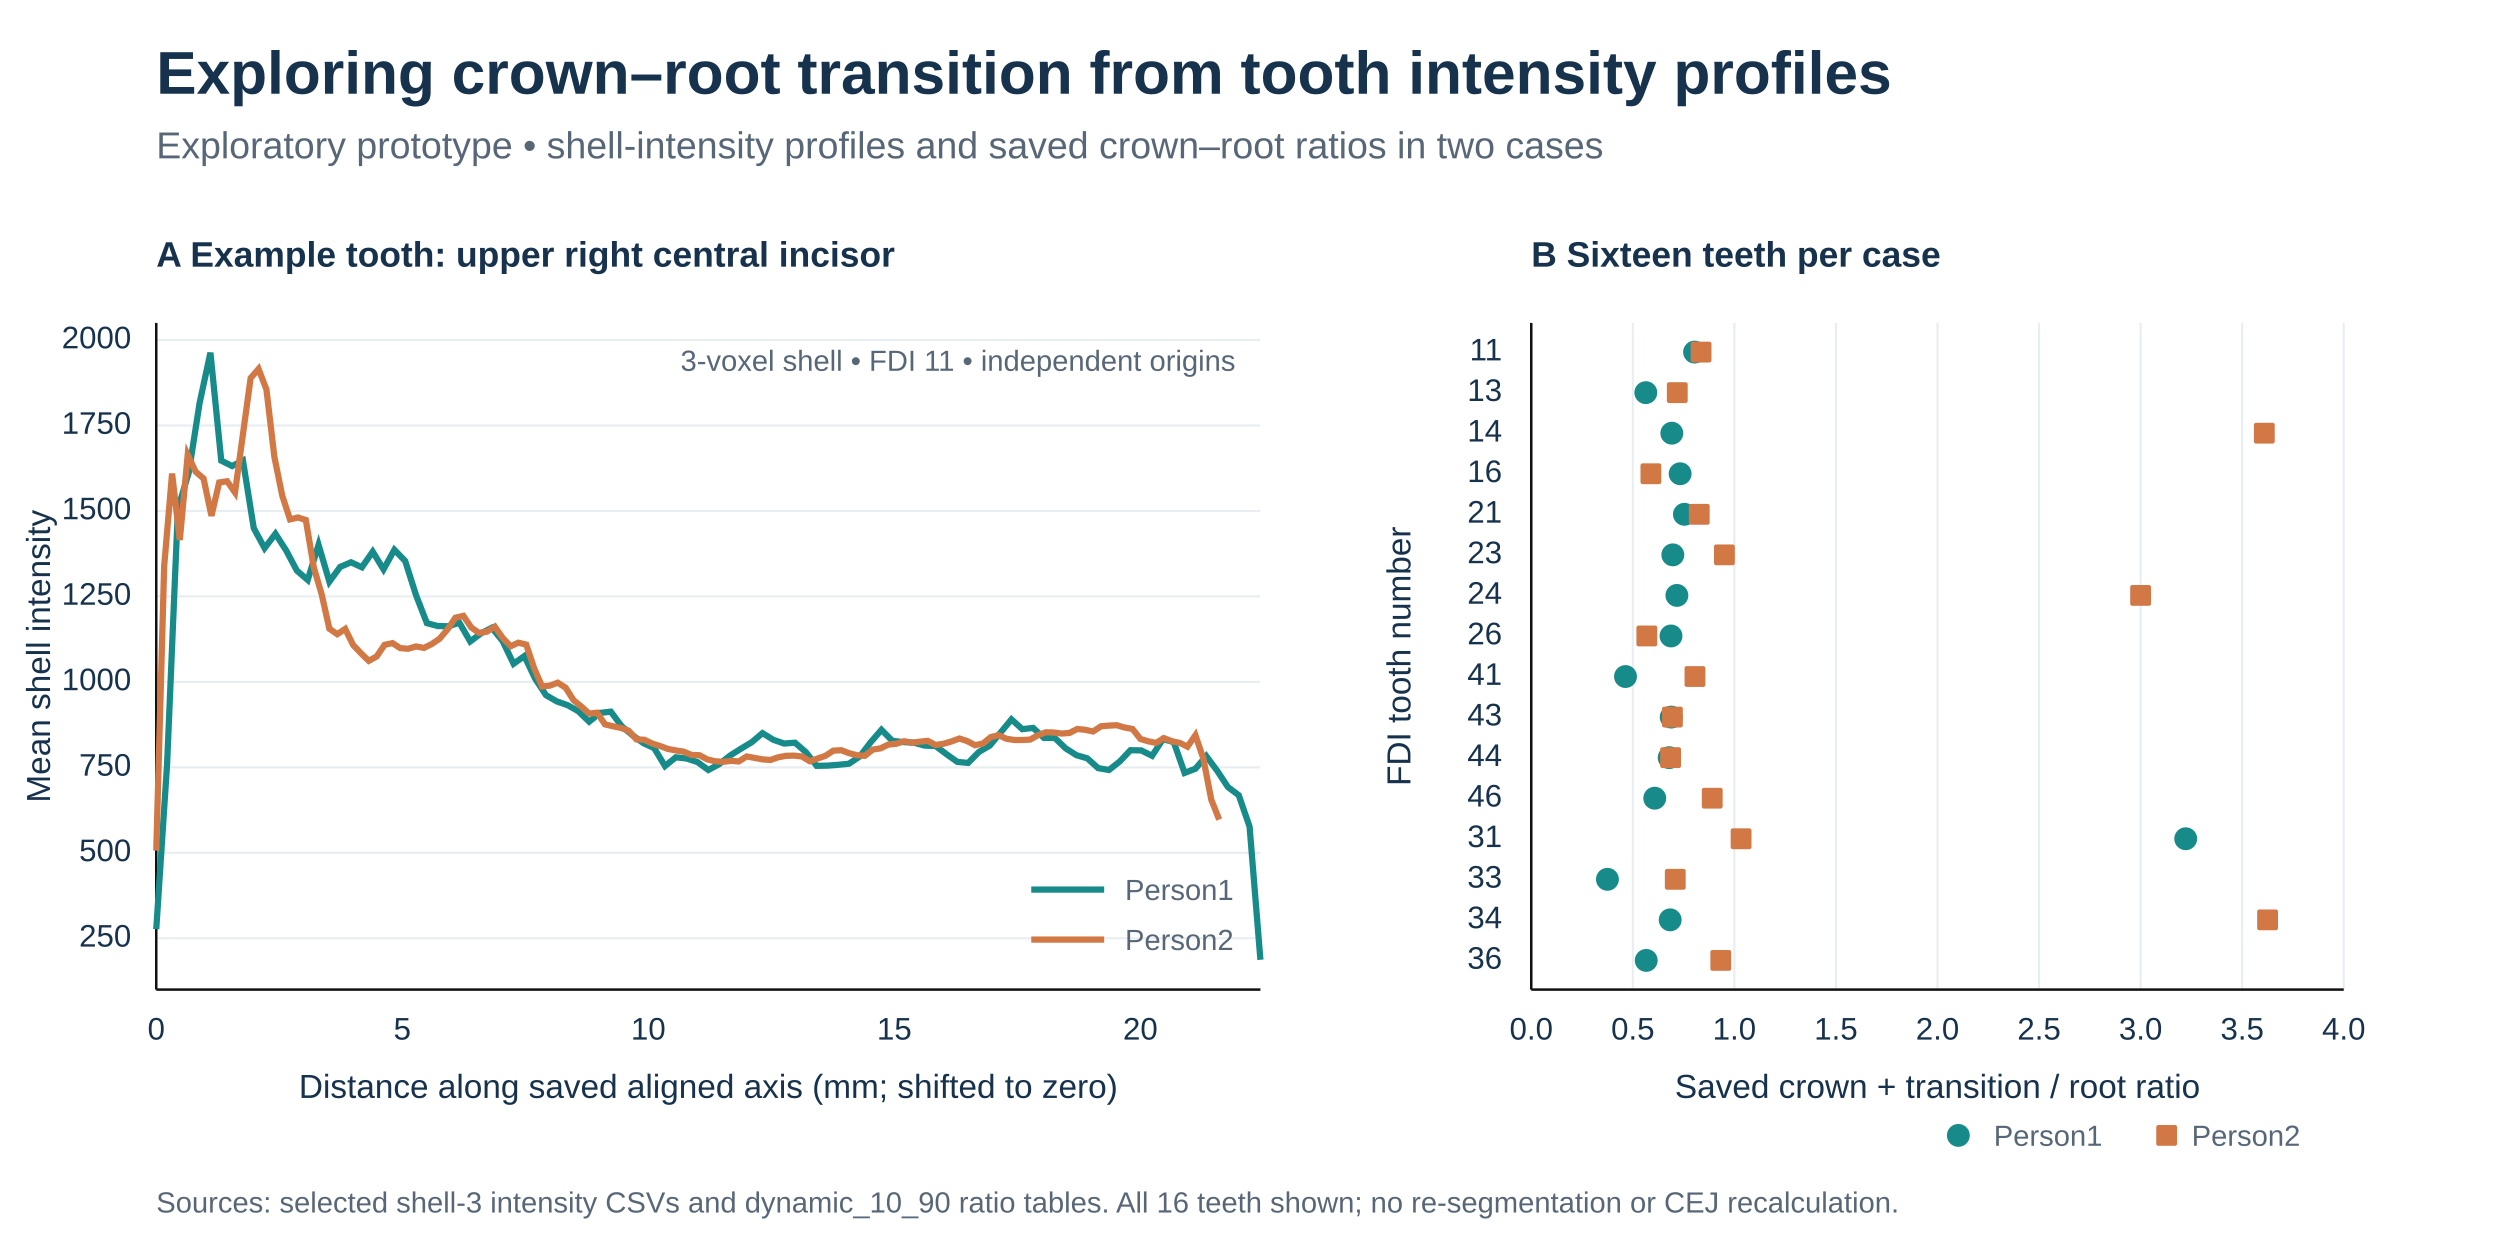
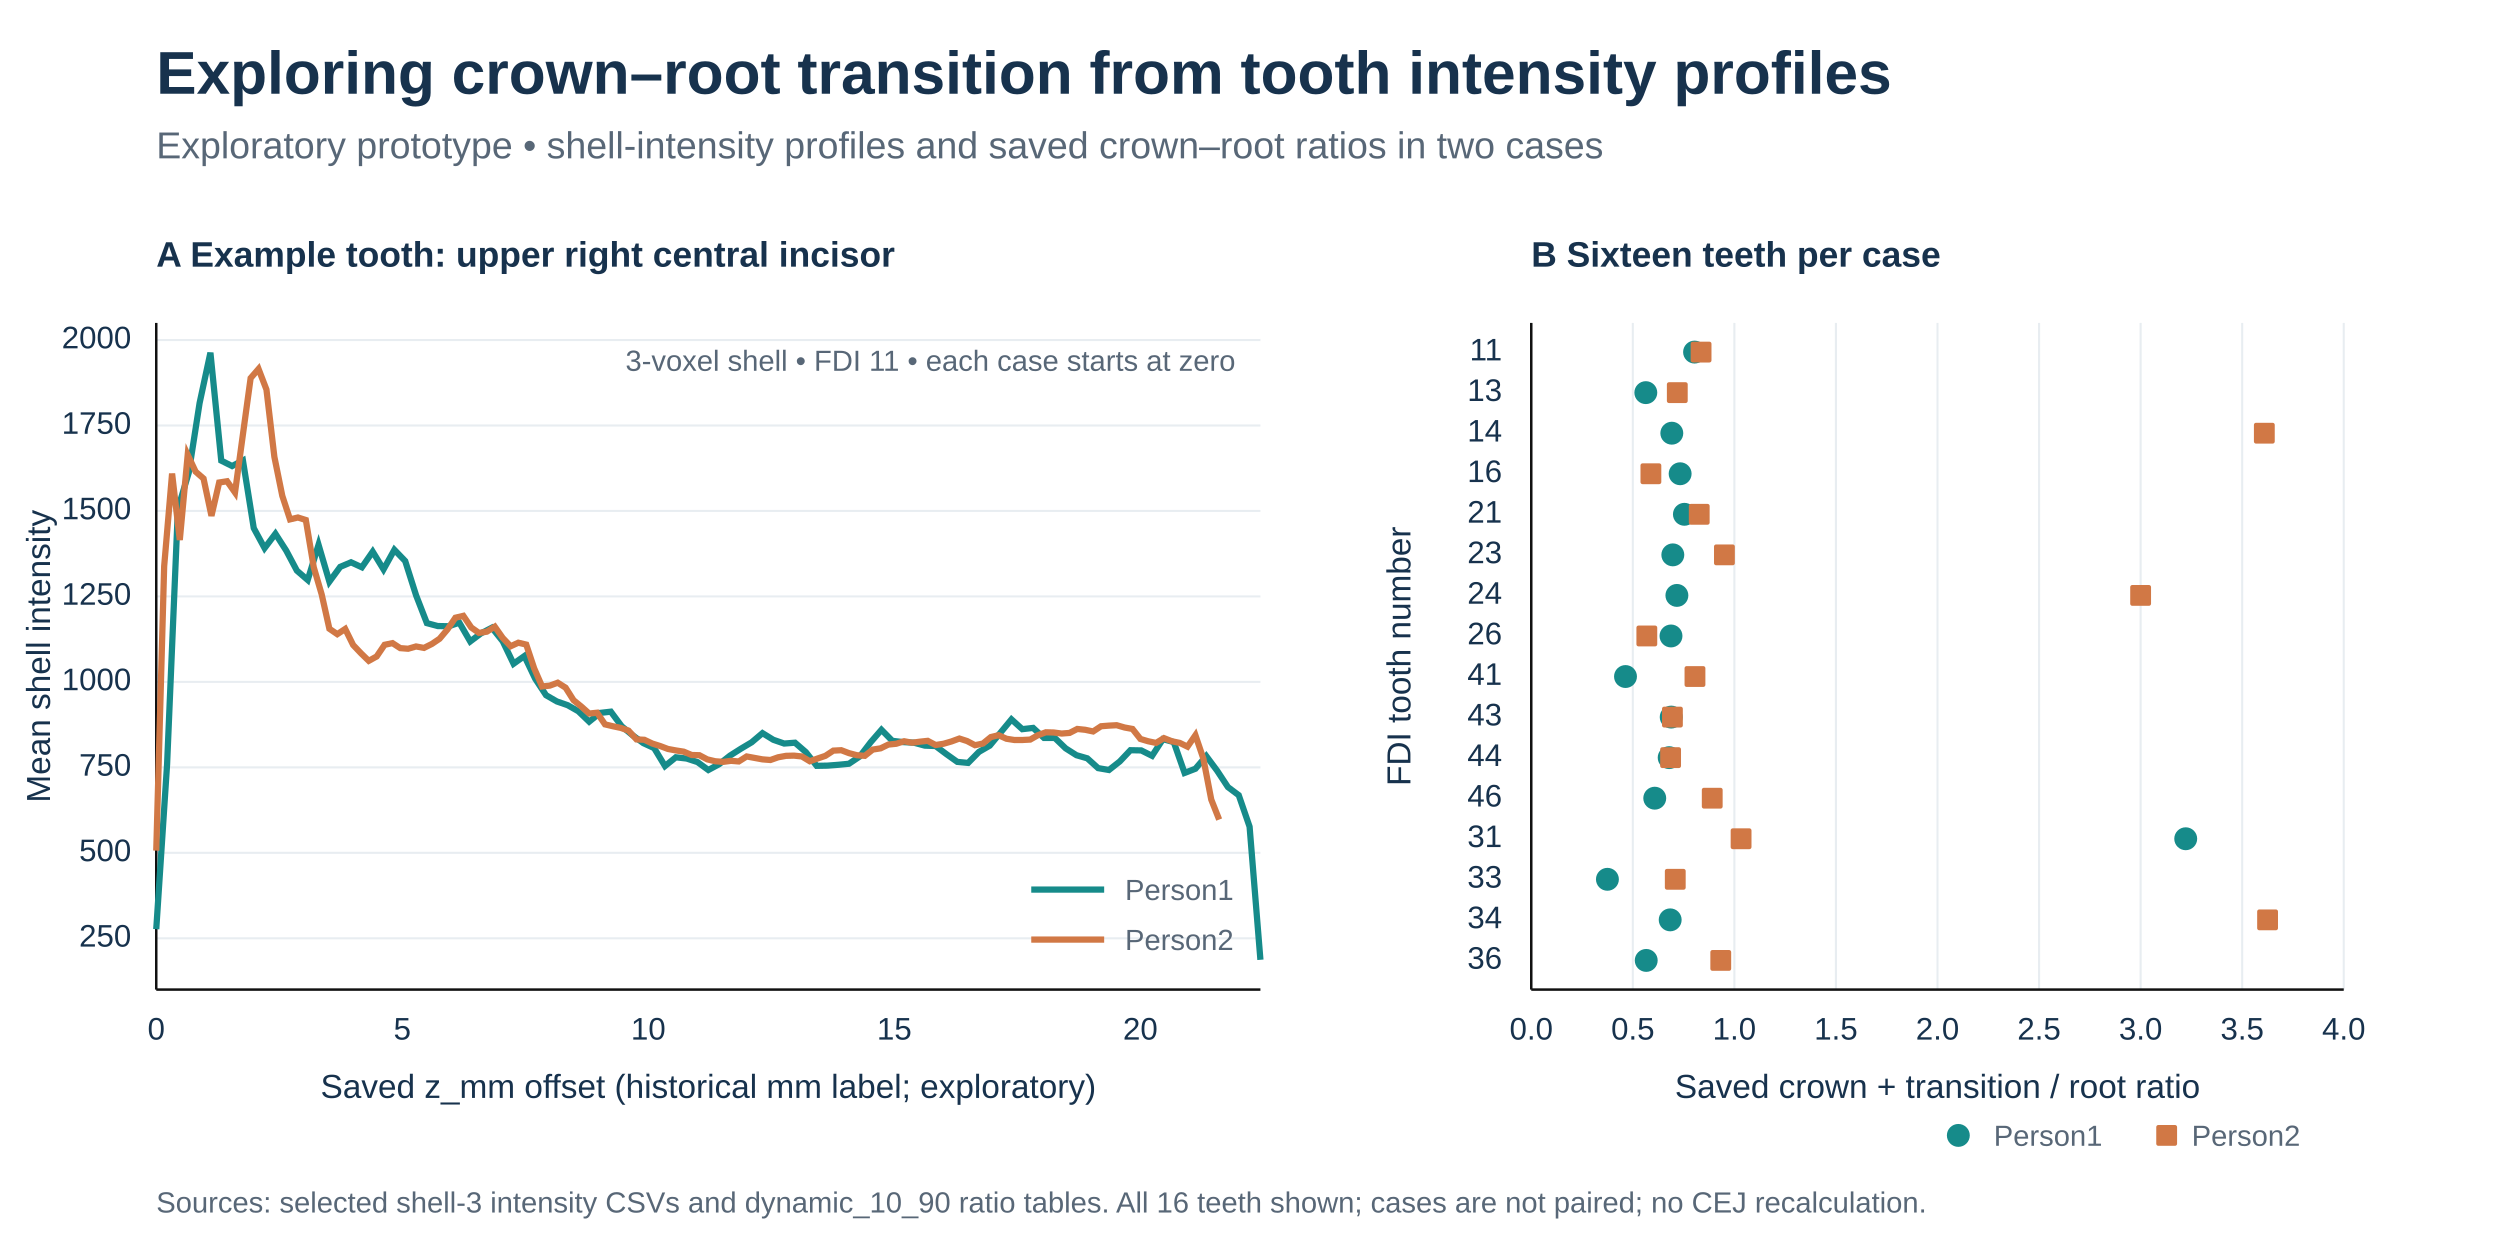
<svg xmlns="http://www.w3.org/2000/svg" width="1200" height="600" viewBox="0 0 1200 600">
  <style>
text{font-family:Arial,Helvetica,sans-serif;fill:#17324D} .tick{font-size:15px} .small{font-size:14px;fill:#586777}
.axis{stroke:#111;stroke-width:1.2}.title{font-size:29px;font-weight:700}.subtitle{font-size:18px;fill:#586777}
.panel{font-size:17px;font-weight:700}.label{font-size:16px}
</style>
  <rect width="100%" height="100%" fill="white" />
  <text x="75" y="45" class="title">Exploring crown–root transition from tooth intensity profiles</text>
  <text x="75" y="76" class="subtitle">Exploratory prototype • shell-intensity profiles and saved crown–root ratios in two cases</text>
  <text x="75" y="128" class="panel">A  Example tooth: upper right central incisor</text>
  <line x1="75" y1="450.385" x2="605" y2="450.385" stroke="#D5DEE5" stroke-opacity=".55" />
  <line x1="75" y1="409.359" x2="605" y2="409.359" stroke="#D5DEE5" stroke-opacity=".55" />
  <line x1="75" y1="368.333" x2="605" y2="368.333" stroke="#D5DEE5" stroke-opacity=".55" />
  <line x1="75" y1="327.308" x2="605" y2="327.308" stroke="#D5DEE5" stroke-opacity=".55" />
  <line x1="75" y1="286.282" x2="605" y2="286.282" stroke="#D5DEE5" stroke-opacity=".55" />
  <line x1="75" y1="245.256" x2="605" y2="245.256" stroke="#D5DEE5" stroke-opacity=".55" />
  <line x1="75" y1="204.231" x2="605" y2="204.231" stroke="#D5DEE5" stroke-opacity=".55" />
  <line x1="75" y1="163.205" x2="605" y2="163.205" stroke="#D5DEE5" stroke-opacity=".55" />
  <line x1="75" y1="155" x2="75" y2="475" class="axis" />
  <line x1="75" y1="475" x2="605" y2="475" class="axis" />
  <text x="63" y="454.385" text-anchor="end" class="tick">250</text>
  <text x="63" y="413.359" text-anchor="end" class="tick">500</text>
  <text x="63" y="372.333" text-anchor="end" class="tick">750</text>
  <text x="63" y="331.308" text-anchor="end" class="tick">1000</text>
  <text x="63" y="290.282" text-anchor="end" class="tick">1250</text>
  <text x="63" y="249.256" text-anchor="end" class="tick">1500</text>
  <text x="63" y="208.231" text-anchor="end" class="tick">1750</text>
  <text x="63" y="167.205" text-anchor="end" class="tick">2000</text>
  <text x="75" y="499" text-anchor="middle" class="tick">0</text>
  <text x="193.093" y="499" text-anchor="middle" class="tick">5</text>
  <text x="311.185" y="499" text-anchor="middle" class="tick">10</text>
  <text x="429.278" y="499" text-anchor="middle" class="tick">15</text>
  <text x="547.371" y="499" text-anchor="middle" class="tick">20</text>
  <polyline points="75.0,446.0 80.2,366.9 85.4,244.2 90.6,226.9 95.8,193.5 101.0,169.3 106.2,221.1 111.4,223.7 116.6,221.0 121.8,253.5 127.0,263.1 132.2,256.2 137.4,264.3 142.5,273.9 147.7,278.4 152.9,261.5 158.1,279.2 163.3,272.1 168.5,269.9 173.7,272.3 178.9,264.8 184.1,273.3 189.3,263.9 194.5,269.3 199.7,285.7 204.9,299.1 210.1,300.5 215.3,300.6 220.5,298.9 225.7,307.9 230.9,304.0 236.1,301.3 241.3,307.8 246.5,318.6 251.7,314.9 256.9,325.8 262.1,333.7 267.3,336.7 272.5,338.5 277.6,341.4 282.8,346.4 288.0,342.2 293.2,341.6 298.4,348.6 303.6,352.9 308.8,356.7 314.0,359.1 319.2,367.7 324.4,363.5 329.6,364.1 334.8,365.8 340.0,369.6 345.2,366.8 350.4,362.7 355.6,359.4 360.8,356.3 366.0,351.9 371.2,355.1 376.4,356.9 381.6,356.5 386.8,361.0 392.0,367.6 397.2,367.5 402.4,367.1 407.5,366.6 412.7,363.1 417.9,356.3 423.1,350.3 428.3,355.6 433.5,356.2 438.7,356.5 443.9,357.9 449.1,358.1 454.3,362.0 459.5,365.7 464.7,366.2 469.9,360.9 475.1,357.9 480.3,351.6 485.5,345.3 490.7,350.0 495.9,349.4 501.1,354.2 506.3,354.2 511.5,359.2 516.7,362.5 521.9,364.0 527.1,368.7 532.3,369.6 537.5,365.5 542.6,360.1 547.8,360.2 553.0,362.8 558.2,354.8 563.4,356.2 568.6,371.0 573.8,369.0 579.0,362.9 584.2,369.9 589.4,377.8 594.6,381.7 599.8,396.8 605.0,460.7" fill="none" stroke="#168B8A" stroke-width="3" />
  <polyline points="75.0,408.3 78.8,271.8 82.6,227.3 86.3,259.2 90.1,218.3 93.9,226.4 97.7,229.7 101.5,247.6 105.2,231.6 109.0,231.0 112.8,236.4 116.6,208.5 120.3,181.5 124.1,177.1 127.9,187.0 131.7,219.3 135.5,238.0 139.2,249.3 143.0,248.4 146.8,249.6 150.6,272.3 154.4,285.3 158.1,301.8 161.9,304.4 165.7,301.9 169.5,309.6 173.3,313.6 177.0,317.2 180.8,315.1 184.6,309.5 188.4,308.7 192.1,311.1 195.9,311.4 199.7,310.3 203.5,311.0 207.3,309.1 211.0,306.6 214.8,302.1 218.6,296.5 222.4,295.6 226.2,301.2 229.9,303.8 233.7,303.2 237.5,300.8 241.3,306.2 245.1,310.2 248.8,308.5 252.6,309.4 256.4,320.8 260.2,329.5 263.9,329.1 267.7,327.7 271.5,330.1 275.3,336.1 279.1,339.2 282.8,342.5 286.6,342.1 290.4,347.7 294.2,348.6 298.0,349.4 301.7,350.7 305.5,354.9 309.3,355.1 313.1,356.9 316.9,358.1 320.6,359.5 324.4,360.2 328.2,360.8 332.0,362.4 335.7,362.5 339.5,364.5 343.3,365.4 347.1,365.7 350.9,365.2 354.6,365.5 358.4,363.1 362.2,363.8 366.0,364.5 369.8,364.8 373.5,363.5 377.3,362.8 381.1,362.7 384.9,363.1 388.7,365.4 392.4,364.1 396.2,362.8 400.0,360.3 403.8,360.1 407.5,361.5 411.3,362.5 415.1,362.8 418.9,359.8 422.7,359.2 426.4,357.4 430.2,357.0 434.0,355.8 437.8,356.5 441.6,356.0 445.3,355.6 449.1,357.6 452.9,357.0 456.7,355.9 460.5,354.5 464.2,355.7 468.0,357.7 471.8,356.9 475.6,353.8 479.3,352.9 483.1,354.6 486.9,355.2 490.7,355.2 494.5,355.0 498.2,352.9 502.0,351.5 505.8,351.6 509.6,352.1 513.4,351.8 517.1,349.9 520.9,350.3 524.7,351.1 528.5,348.6 532.3,348.3 536.0,348.1 539.8,349.2 543.6,349.9 547.4,354.7 551.1,355.8 554.9,356.6 558.7,354.3 562.5,355.8 566.3,356.6 570.0,358.4 573.8,352.9 577.6,364.1 581.4,383.8 585.2,393.4" fill="none" stroke="#D17845" stroke-width="3" />
-   <text x="593" y="178" text-anchor="end" class="small">3-voxel shell • FDI 11 • independent origins</text>
-   <text x="340" y="527" text-anchor="middle" class="label">Distance along saved aligned axis (mm; shifted to zero)</text>
+   <text x="593" y="178" text-anchor="end" class="small">3-voxel shell • FDI 11 • each case starts at zero</text>
+   <text x="340" y="527" text-anchor="middle" class="label">Saved z_mm offset (historical mm label; exploratory)</text>
  <text x="24" y="315" text-anchor="middle" class="label" transform="rotate(-90 24 315)">Mean shell intensity</text>
  <line x1="495" y1="427" x2="530" y2="427" stroke="#168B8A" stroke-width="3" />
  <text x="540" y="432" class="small">Person1</text>
  <line x1="495" y1="451" x2="530" y2="451" stroke="#D17845" stroke-width="3" />
  <text x="540" y="456" class="small">Person2</text>
  <text x="735" y="128" class="panel">B  Sixteen teeth per case</text>
  <line x1="735" y1="155" x2="735" y2="475" stroke="#D5DEE5" stroke-opacity=".55" />
  <line x1="783.75" y1="155" x2="783.75" y2="475" stroke="#D5DEE5" stroke-opacity=".55" />
  <line x1="832.5" y1="155" x2="832.5" y2="475" stroke="#D5DEE5" stroke-opacity=".55" />
  <line x1="881.25" y1="155" x2="881.25" y2="475" stroke="#D5DEE5" stroke-opacity=".55" />
  <line x1="930" y1="155" x2="930" y2="475" stroke="#D5DEE5" stroke-opacity=".55" />
  <line x1="978.75" y1="155" x2="978.75" y2="475" stroke="#D5DEE5" stroke-opacity=".55" />
  <line x1="1027.5" y1="155" x2="1027.5" y2="475" stroke="#D5DEE5" stroke-opacity=".55" />
  <line x1="1076.25" y1="155" x2="1076.25" y2="475" stroke="#D5DEE5" stroke-opacity=".55" />
  <line x1="1125" y1="155" x2="1125" y2="475" stroke="#D5DEE5" stroke-opacity=".55" />
  <line x1="735" y1="155" x2="735" y2="475" class="axis" />
  <line x1="735" y1="475" x2="1125" y2="475" class="axis" />
  <text x="735" y="499" text-anchor="middle" class="tick">0.0</text>
  <text x="783.75" y="499" text-anchor="middle" class="tick">0.5</text>
  <text x="832.5" y="499" text-anchor="middle" class="tick">1.0</text>
  <text x="881.25" y="499" text-anchor="middle" class="tick">1.5</text>
  <text x="930" y="499" text-anchor="middle" class="tick">2.0</text>
  <text x="978.75" y="499" text-anchor="middle" class="tick">2.5</text>
  <text x="1027.5" y="499" text-anchor="middle" class="tick">3.0</text>
  <text x="1076.25" y="499" text-anchor="middle" class="tick">3.5</text>
  <text x="1125" y="499" text-anchor="middle" class="tick">4.0</text>
  <text x="721" y="173" text-anchor="end" class="tick">11</text>
  <circle cx="813.39" cy="169" r="5.5" fill="#168B8A" />
  <rect x="811.51" y="164" width="10" height="10" rx="1" fill="#D17845" />
  <text x="721" y="192.467" text-anchor="end" class="tick">13</text>
  <circle cx="789.99" cy="188.467" r="5.5" fill="#168B8A" />
  <rect x="800.102" y="183.467" width="10" height="10" rx="1" fill="#D17845" />
  <text x="721" y="211.933" text-anchor="end" class="tick">14</text>
  <circle cx="802.47" cy="207.933" r="5.5" fill="#168B8A" />
  <rect x="1081.878" y="202.933" width="10" height="10" rx="1" fill="#D17845" />
  <text x="721" y="231.4" text-anchor="end" class="tick">16</text>
  <circle cx="806.467" cy="227.4" r="5.5" fill="#168B8A" />
  <rect x="787.428" y="222.4" width="10" height="10" rx="1" fill="#D17845" />
  <text x="721" y="250.867" text-anchor="end" class="tick">21</text>
  <circle cx="808.515" cy="246.867" r="5.5" fill="#168B8A" />
  <rect x="810.632" y="241.867" width="10" height="10" rx="1" fill="#D17845" />
  <text x="721" y="270.333" text-anchor="end" class="tick">23</text>
  <circle cx="802.957" cy="266.333" r="5.5" fill="#168B8A" />
  <rect x="822.722" y="261.333" width="10" height="10" rx="1" fill="#D17845" />
  <text x="721" y="289.8" text-anchor="end" class="tick">24</text>
  <circle cx="804.908" cy="285.8" r="5.5" fill="#168B8A" />
  <rect x="1022.5" y="280.8" width="10" height="10" rx="1" fill="#D17845" />
  <text x="721" y="309.267" text-anchor="end" class="tick">26</text>
  <circle cx="802.08" cy="305.267" r="5.5" fill="#168B8A" />
  <rect x="785.477" y="300.267" width="10" height="10" rx="1" fill="#D17845" />
  <text x="721" y="328.733" text-anchor="end" class="tick">41</text>
  <circle cx="780.24" cy="324.733" r="5.5" fill="#168B8A" />
  <rect x="808.585" y="319.733" width="10" height="10" rx="1" fill="#D17845" />
  <text x="721" y="348.2" text-anchor="end" class="tick">43</text>
  <circle cx="802.178" cy="344.2" r="5.5" fill="#168B8A" />
  <rect x="797.763" y="339.2" width="10" height="10" rx="1" fill="#D17845" />
  <text x="721" y="367.667" text-anchor="end" class="tick">44</text>
  <circle cx="801.202" cy="363.667" r="5.5" fill="#168B8A" />
  <rect x="796.885" y="358.667" width="10" height="10" rx="1" fill="#D17845" />
  <text x="721" y="387.133" text-anchor="end" class="tick">46</text>
  <circle cx="794.28" cy="383.133" r="5.5" fill="#168B8A" />
  <rect x="816.872" y="378.133" width="10" height="10" rx="1" fill="#D17845" />
  <text x="721" y="406.6" text-anchor="end" class="tick">31</text>
  <circle cx="1049.145" cy="402.6" r="5.5" fill="#168B8A" />
  <rect x="830.717" y="397.6" width="10" height="10" rx="1" fill="#D17845" />
  <text x="721" y="426.067" text-anchor="end" class="tick">33</text>
  <circle cx="771.562" cy="422.067" r="5.5" fill="#168B8A" />
  <rect x="799.128" y="417.067" width="10" height="10" rx="1" fill="#D17845" />
  <text x="721" y="445.533" text-anchor="end" class="tick">34</text>
  <circle cx="801.69" cy="441.533" r="5.5" fill="#168B8A" />
  <rect x="1083.438" y="436.533" width="10" height="10" rx="1" fill="#D17845" />
  <text x="721" y="465" text-anchor="end" class="tick">36</text>
  <circle cx="790.185" cy="461" r="5.5" fill="#168B8A" />
  <rect x="820.967" y="456" width="10" height="10" rx="1" fill="#D17845" />
  <text x="930" y="527" text-anchor="middle" class="label">Saved crown + transition / root ratio</text>
  <text x="677" y="315" text-anchor="middle" class="label" transform="rotate(-90 677 315)">FDI tooth number</text>
  <circle cx="940" cy="545" r="5.5" fill="#168B8A" />
  <text x="957" y="550" class="small">Person1</text>
  <rect x="1035" y="540" width="10" height="10" rx="1" fill="#D17845" />
  <text x="1052" y="550" class="small">Person2</text>
-   <text x="75" y="582" class="small">Sources: selected shell-3 intensity CSVs and dynamic_10_90 ratio tables. All 16 teeth shown; no re-segmentation or CEJ recalculation.</text>
+   <text x="75" y="582" class="small">Sources: selected shell-3 intensity CSVs and dynamic_10_90 ratio tables. All 16 teeth shown; cases are not paired; no CEJ recalculation.</text>
</svg>
